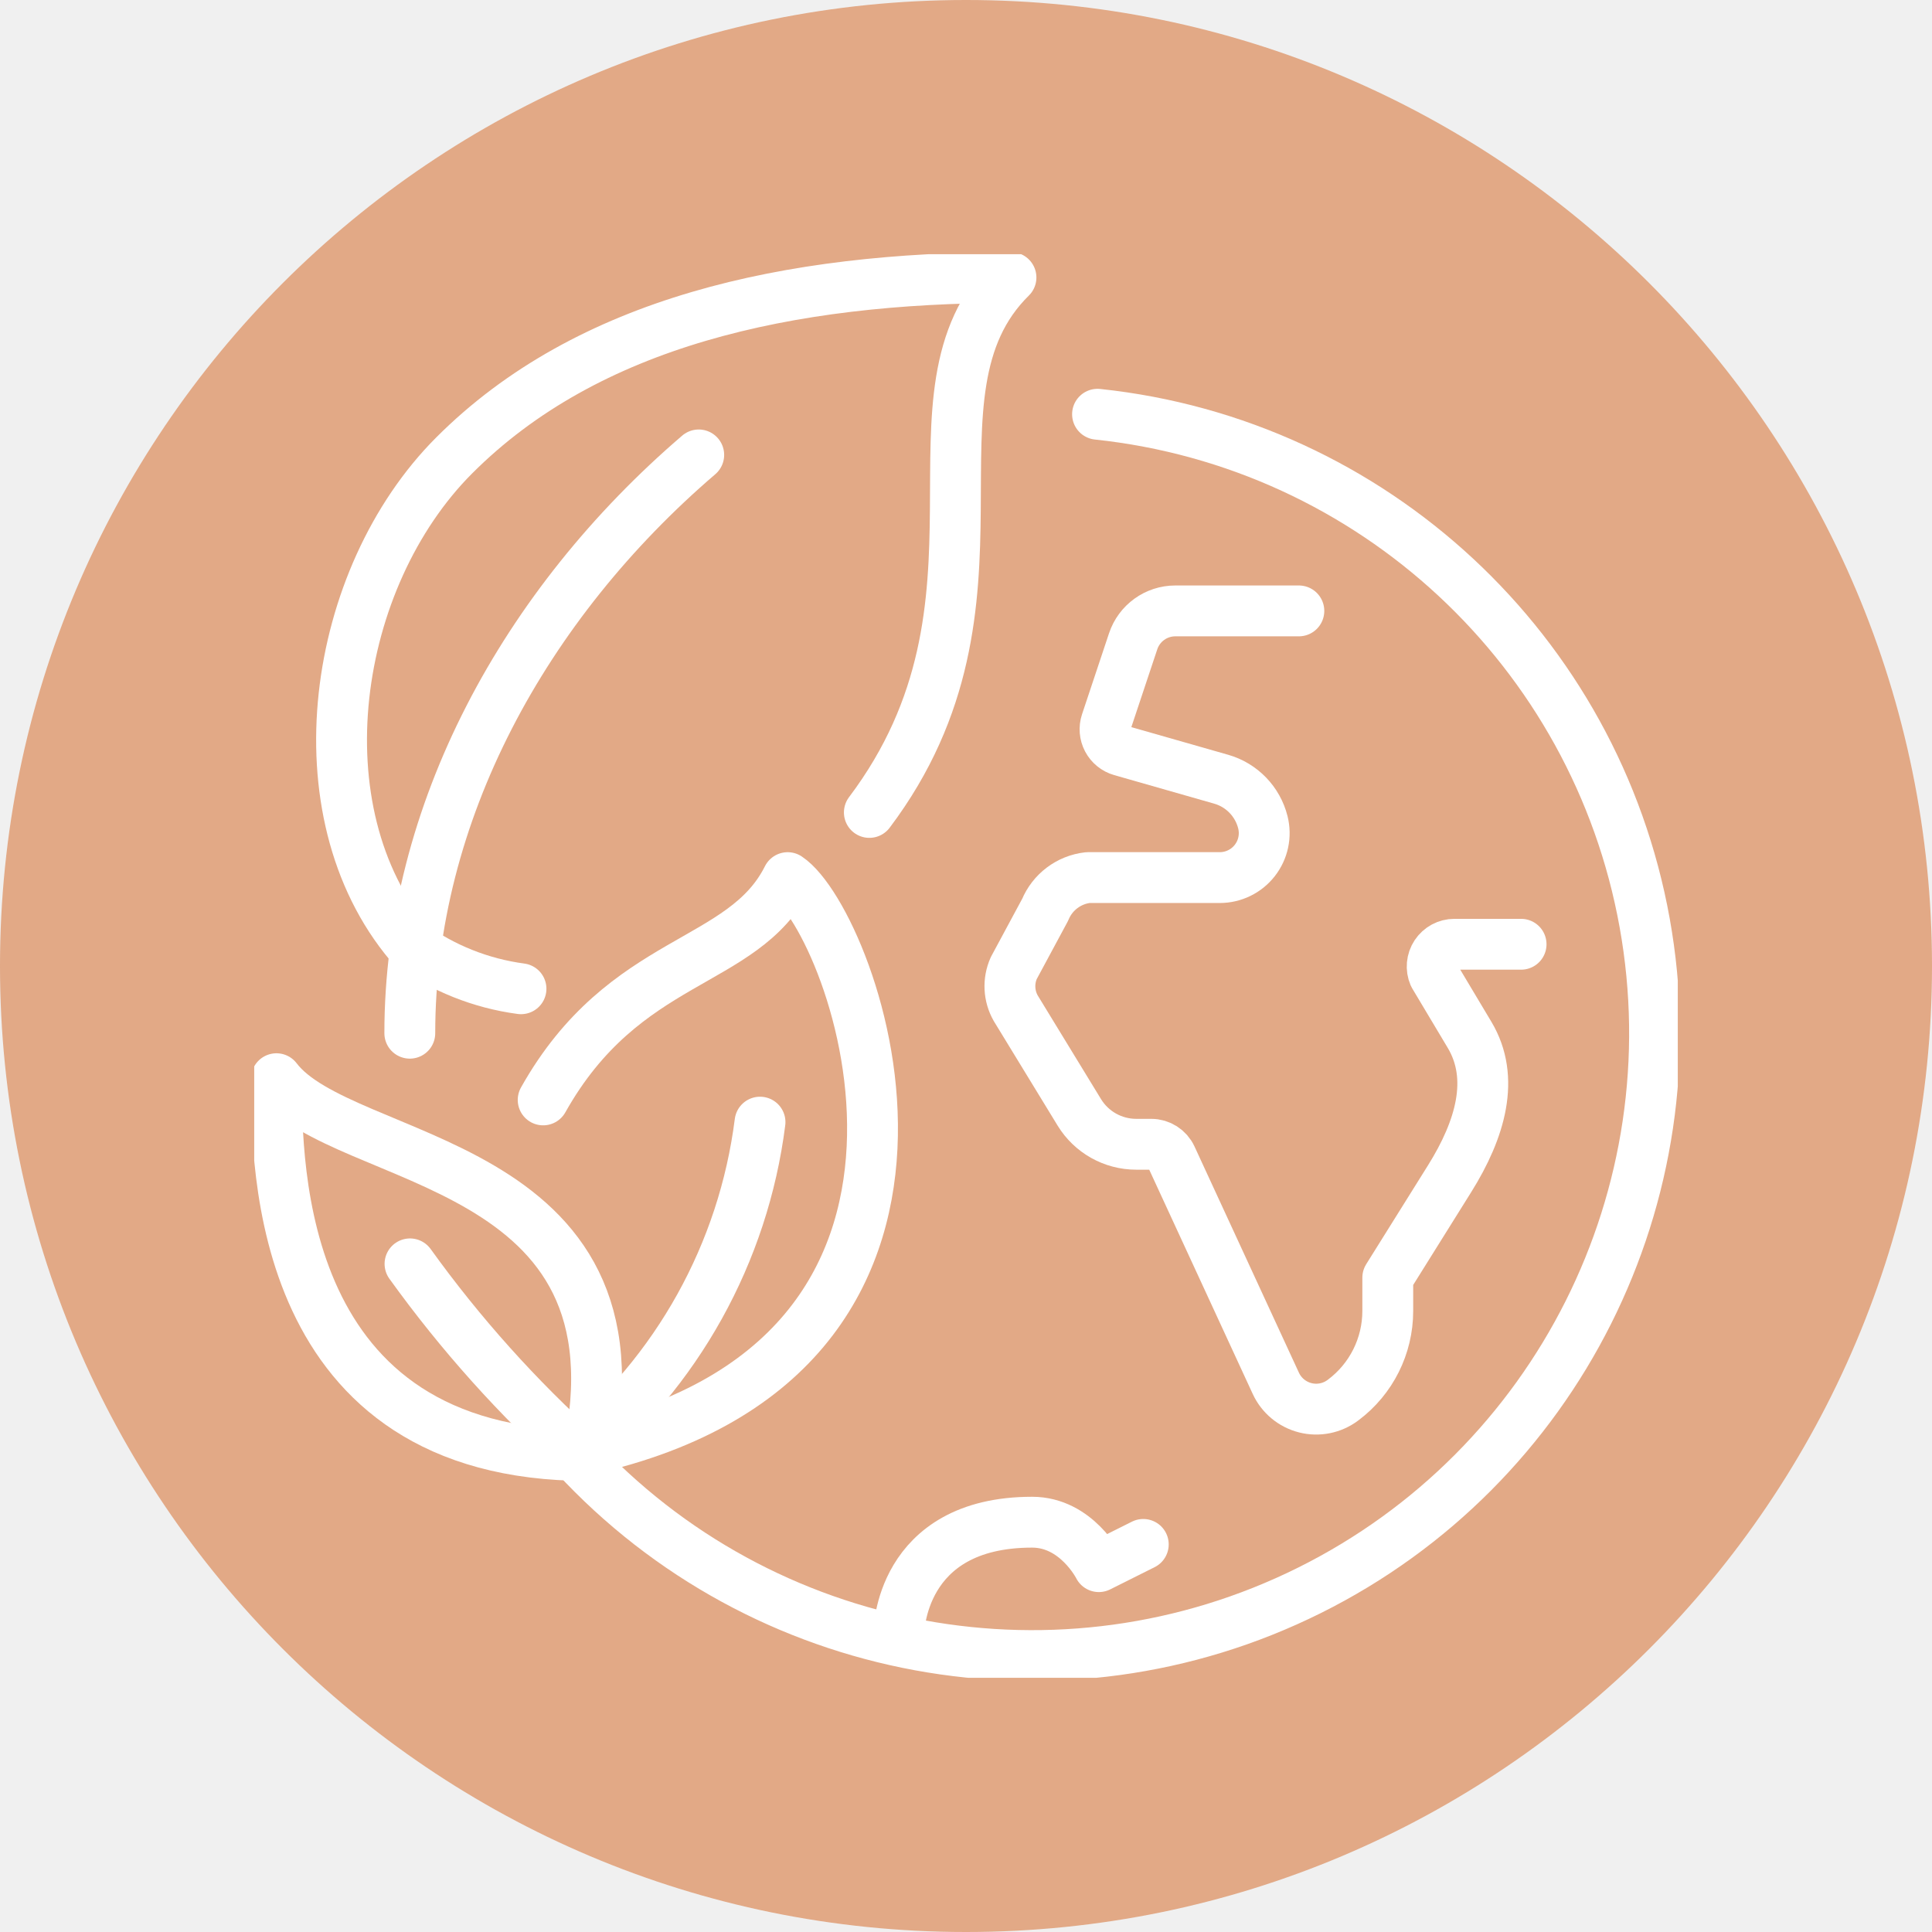
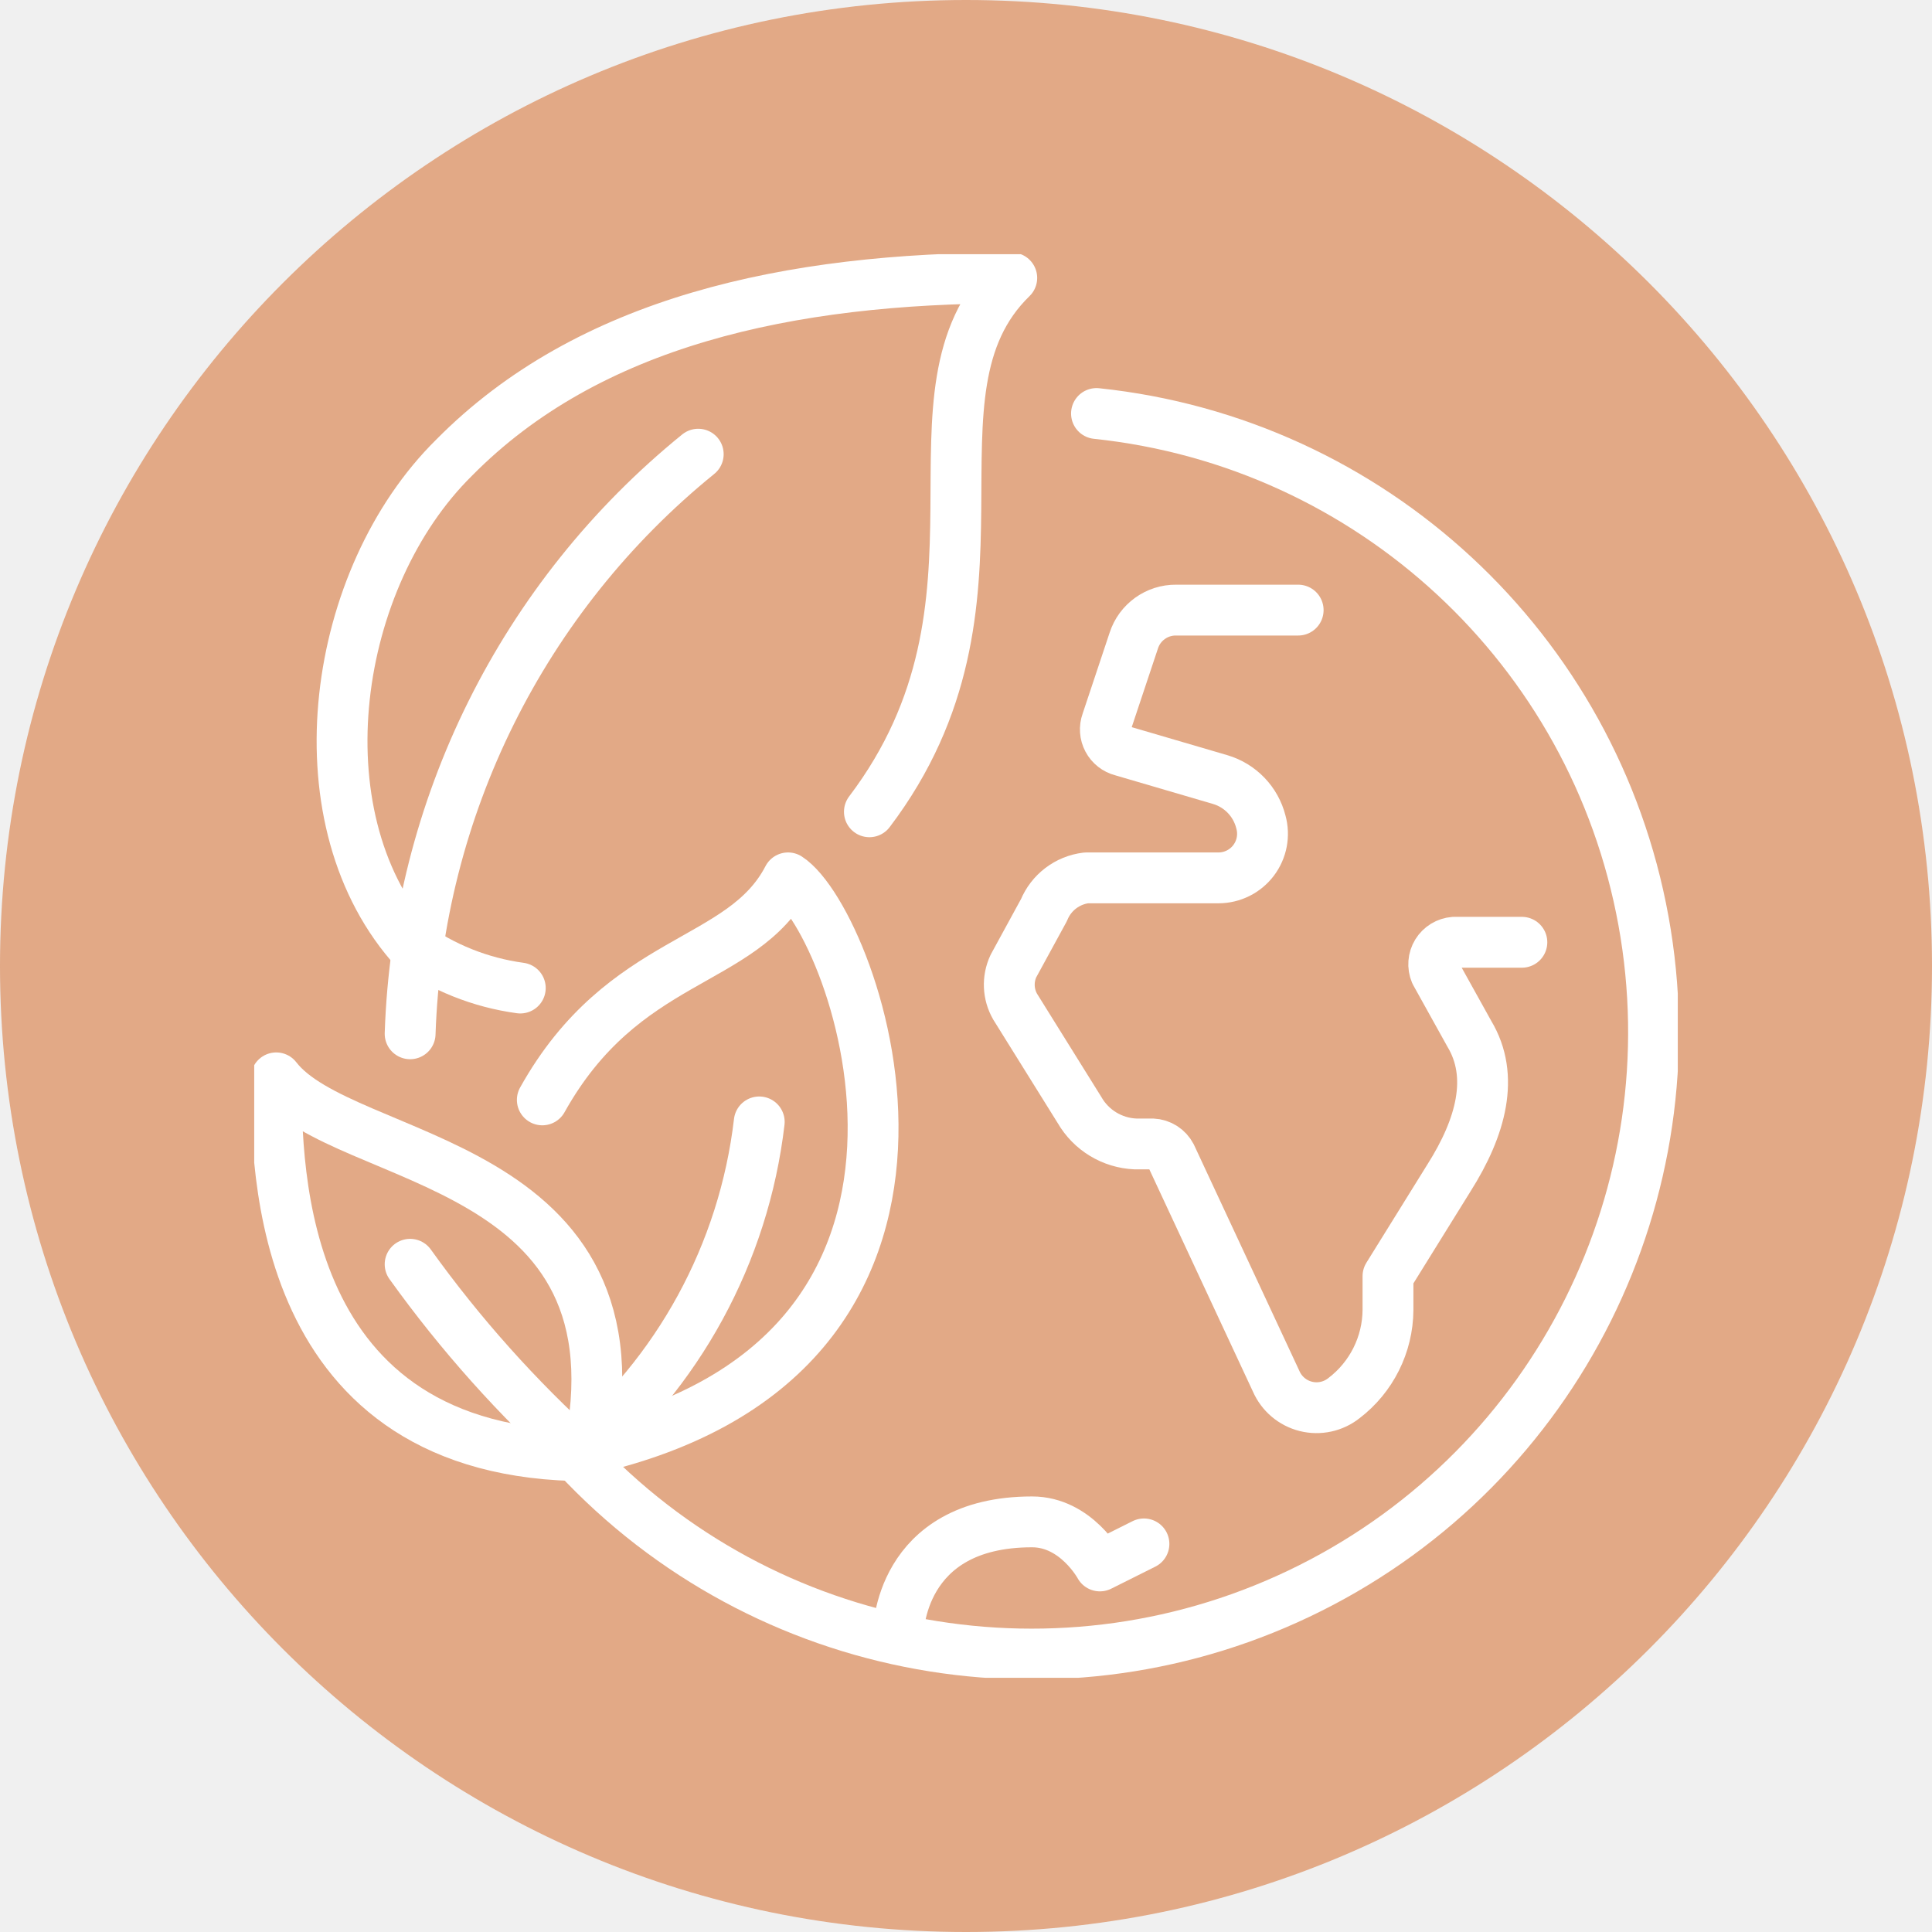
- <svg xmlns="http://www.w3.org/2000/svg" width="114" height="114" viewBox="0 0 114 114">
+ <svg xmlns="http://www.w3.org/2000/svg" width="114" height="114">
  <defs>
-     <clipPath id="clip-path">
-       <rect id="Rectángulo_53" data-name="Rectángulo 53" width="84" height="84" transform="translate(0 0)" fill="none" />
+     <clipPath id="a">
+       <path fill="none" d="M0 0h84v84H0z" data-name="Rectángulo 53" />
    </clipPath>
  </defs>
-   <g id="Grupo_63" data-name="Grupo 63" transform="translate(-1055 -799)">
-     <g id="Componente_38_1" data-name="Componente 38 – 1" transform="translate(1055 799)">
-       <circle id="Elipse_6" data-name="Elipse 6" cx="57" cy="57" r="57" fill="rgba(213,98,29,0.5)" />
+   <g data-name="Grupo 63">
+     <g data-name="Componente 38 – 1">
+       <circle cx="57" cy="57" r="57" fill="rgba(213,98,29,0.5)" data-name="Elipse 6" />
    </g>
-     <g id="Grupo_27" data-name="Grupo 27" transform="translate(1070 814.067)">
-       <g id="Grupo_26" data-name="Grupo 26" transform="translate(0 -0.067)" clip-path="url(#clip-path)">
-         <path id="Trazado_45" data-name="Trazado 45" d="M26.3,45.969a14.391,14.391,0,0,1-6.558-2.623c-6.62-7.869-4.62-21.61,2.623-28.854C30.231,6.623,42.034,4,55.212,4c-6.981,6.871,1.012,19.136-8.357,31.565" transform="translate(-10.558 -2.626)" fill="none" stroke="#fff" stroke-linecap="round" stroke-linejoin="round" stroke-width="3" />
-         <path id="Trazado_46" data-name="Trazado 46" d="M153.049,64h-7.29a2.623,2.623,0,0,0-2.488,1.794l-1.592,4.776a1.312,1.312,0,0,0,.884,1.676l5.9,1.685a3.541,3.541,0,0,1,2.463,2.546v0a2.623,2.623,0,0,1-2.545,3.259H140.6a3.106,3.106,0,0,0-2.522,1.9l-1.851,3.44a2.623,2.623,0,0,0,.117,2.371l3.75,6.141a3.935,3.935,0,0,0,3.358,1.884h.888a1.311,1.311,0,0,1,1.191.762l6.158,13.342a2.623,2.623,0,0,0,3.956,1l.027-.02a6.558,6.558,0,0,0,2.623-5.246v-1.967l3.65-5.84c1.821-2.914,2.7-5.938,1.176-8.489l-2.1-3.516a1.312,1.312,0,0,1,1.206-1.828h3.935" transform="translate(-91.408 -42.953)" fill="none" stroke="#fff" stroke-linecap="round" stroke-linejoin="round" stroke-width="3" />
-         <path id="Trazado_47" data-name="Trazado 47" d="M22.361,170.422C4,170.422,4,153.372,4,148.188,7.934,153.372,26.208,152.722,22.361,170.422Z" transform="translate(-2.688 -99.538)" fill="none" stroke="#fff" stroke-linecap="round" stroke-linejoin="round" stroke-width="3" />
-         <path id="Trazado_48" data-name="Trazado 48" d="M38.176,192.819A70.776,70.776,0,0,1,28.037,181.51" transform="translate(-18.844 -121.934)" fill="none" stroke="#fff" stroke-linecap="round" stroke-linejoin="round" stroke-width="3" />
-         <path id="Trazado_49" data-name="Trazado 49" d="M68.625,156A30.247,30.247,0,0,1,57.7,175.659" transform="translate(-38.779 -104.787)" fill="none" stroke="#fff" stroke-linecap="round" stroke-linejoin="round" stroke-width="3" />
-         <path id="Trazado_50" data-name="Trazado 50" d="M52,125.117c4.8-8.553,11.8-7.871,14.427-13.117,3.935,2.623,13.525,28.569-12.538,33.892" transform="translate(-34.95 -75.215)" fill="none" stroke="#fff" stroke-linecap="round" stroke-linejoin="round" stroke-width="3" />
-         <path id="Trazado_51" data-name="Trazado 51" d="M116,234.558S116,228,123.868,228c2.623,0,3.935,2.623,3.935,2.623l2.623-1.312" transform="translate(-77.965 -153.181)" fill="none" stroke="#fff" stroke-linecap="round" stroke-linejoin="round" stroke-width="3" />
-         <path id="Trazado_52" data-name="Trazado 52" d="M45.049,35.928C34.792,44.724,28,57.063,28,70.051" transform="translate(-18.819 -24.085)" fill="none" stroke="#fff" stroke-linecap="round" stroke-linejoin="round" stroke-width="3" />
-         <path id="Trazado_53" data-name="Trazado 53" d="M57.695,90.04A36.724,36.724,0,1,0,88.539,28.611" transform="translate(-38.778 -19.168)" fill="none" stroke="#fff" stroke-linecap="round" stroke-linejoin="round" stroke-width="3" />
+     <g data-name="Grupo 27">
+       <g fill="none" stroke="#fff" stroke-linecap="round" stroke-linejoin="round" stroke-width="3" clip-path="url(#a)" data-name="Grupo 26" transform="translate(15 15)">
+         <path d="M15.7 43.3a14.4 14.4 0 0 1-6.5-2.6C2.6 33 4.6 19.1 11.8 12 19.7 4 31.5 1.4 44.7 1.4c-7 6.8 1 19.1-8.4 31.5" data-name="Trazado 45" />
+         <path d="M61.6 21h-7.2a2.6 2.6 0 0 0-2.5 1.8l-1.6 4.8a1.3 1.3 0 0 0 .9 1.7L57 31a3.5 3.5 0 0 1 2.4 2.5h0a2.6 2.6 0 0 1-2.5 3.3h-7.8a3.1 3.1 0 0 0-2.5 1.9L44.8 42a2.6 2.6 0 0 0 .1 2.4l3.8 6.1a4 4 0 0 0 3.3 2h1a1.3 1.3 0 0 1 1.1.7l6.2 13.3a2.6 2.6 0 0 0 4 1h0a6.6 6.6 0 0 0 2.6-5.2v-2l3.6-5.8c1.9-3 2.7-6 1.2-8.5l-2-3.6a1.3 1.3 0 0 1 1.1-1.8h4" data-name="Trazado 46" />
+         <path d="M19.7 70.9c-18.4 0-18.4-17-18.4-22.3 4 5.2 22.2 4.6 18.4 22.3Z" data-name="Trazado 47" />
+         <path d="M19.3 70.9A70.8 70.8 0 0 1 9.2 59.6" data-name="Trazado 48" />
+         <path d="M29.8 51.2A30.2 30.2 0 0 1 19 71" data-name="Trazado 49" />
+         <path d="M17 49.9c4.8-8.6 11.8-7.9 14.5-13.1 4 2.6 13.5 28.6-12.6 33.9" data-name="Trazado 50" />
+         <path d="M38 81.4s0-6.6 7.9-6.6c2.6 0 4 2.6 4 2.6l2.6-1.3" data-name="Trazado 51" />
+         <path d="M26.2 11.8A46 46 0 0 0 9.2 46" data-name="Trazado 52" />
+         <path d="M19 70.9A36.7 36.7 0 1 0 49.7 9.4" data-name="Trazado 53" />
      </g>
    </g>
  </g>
</svg>
